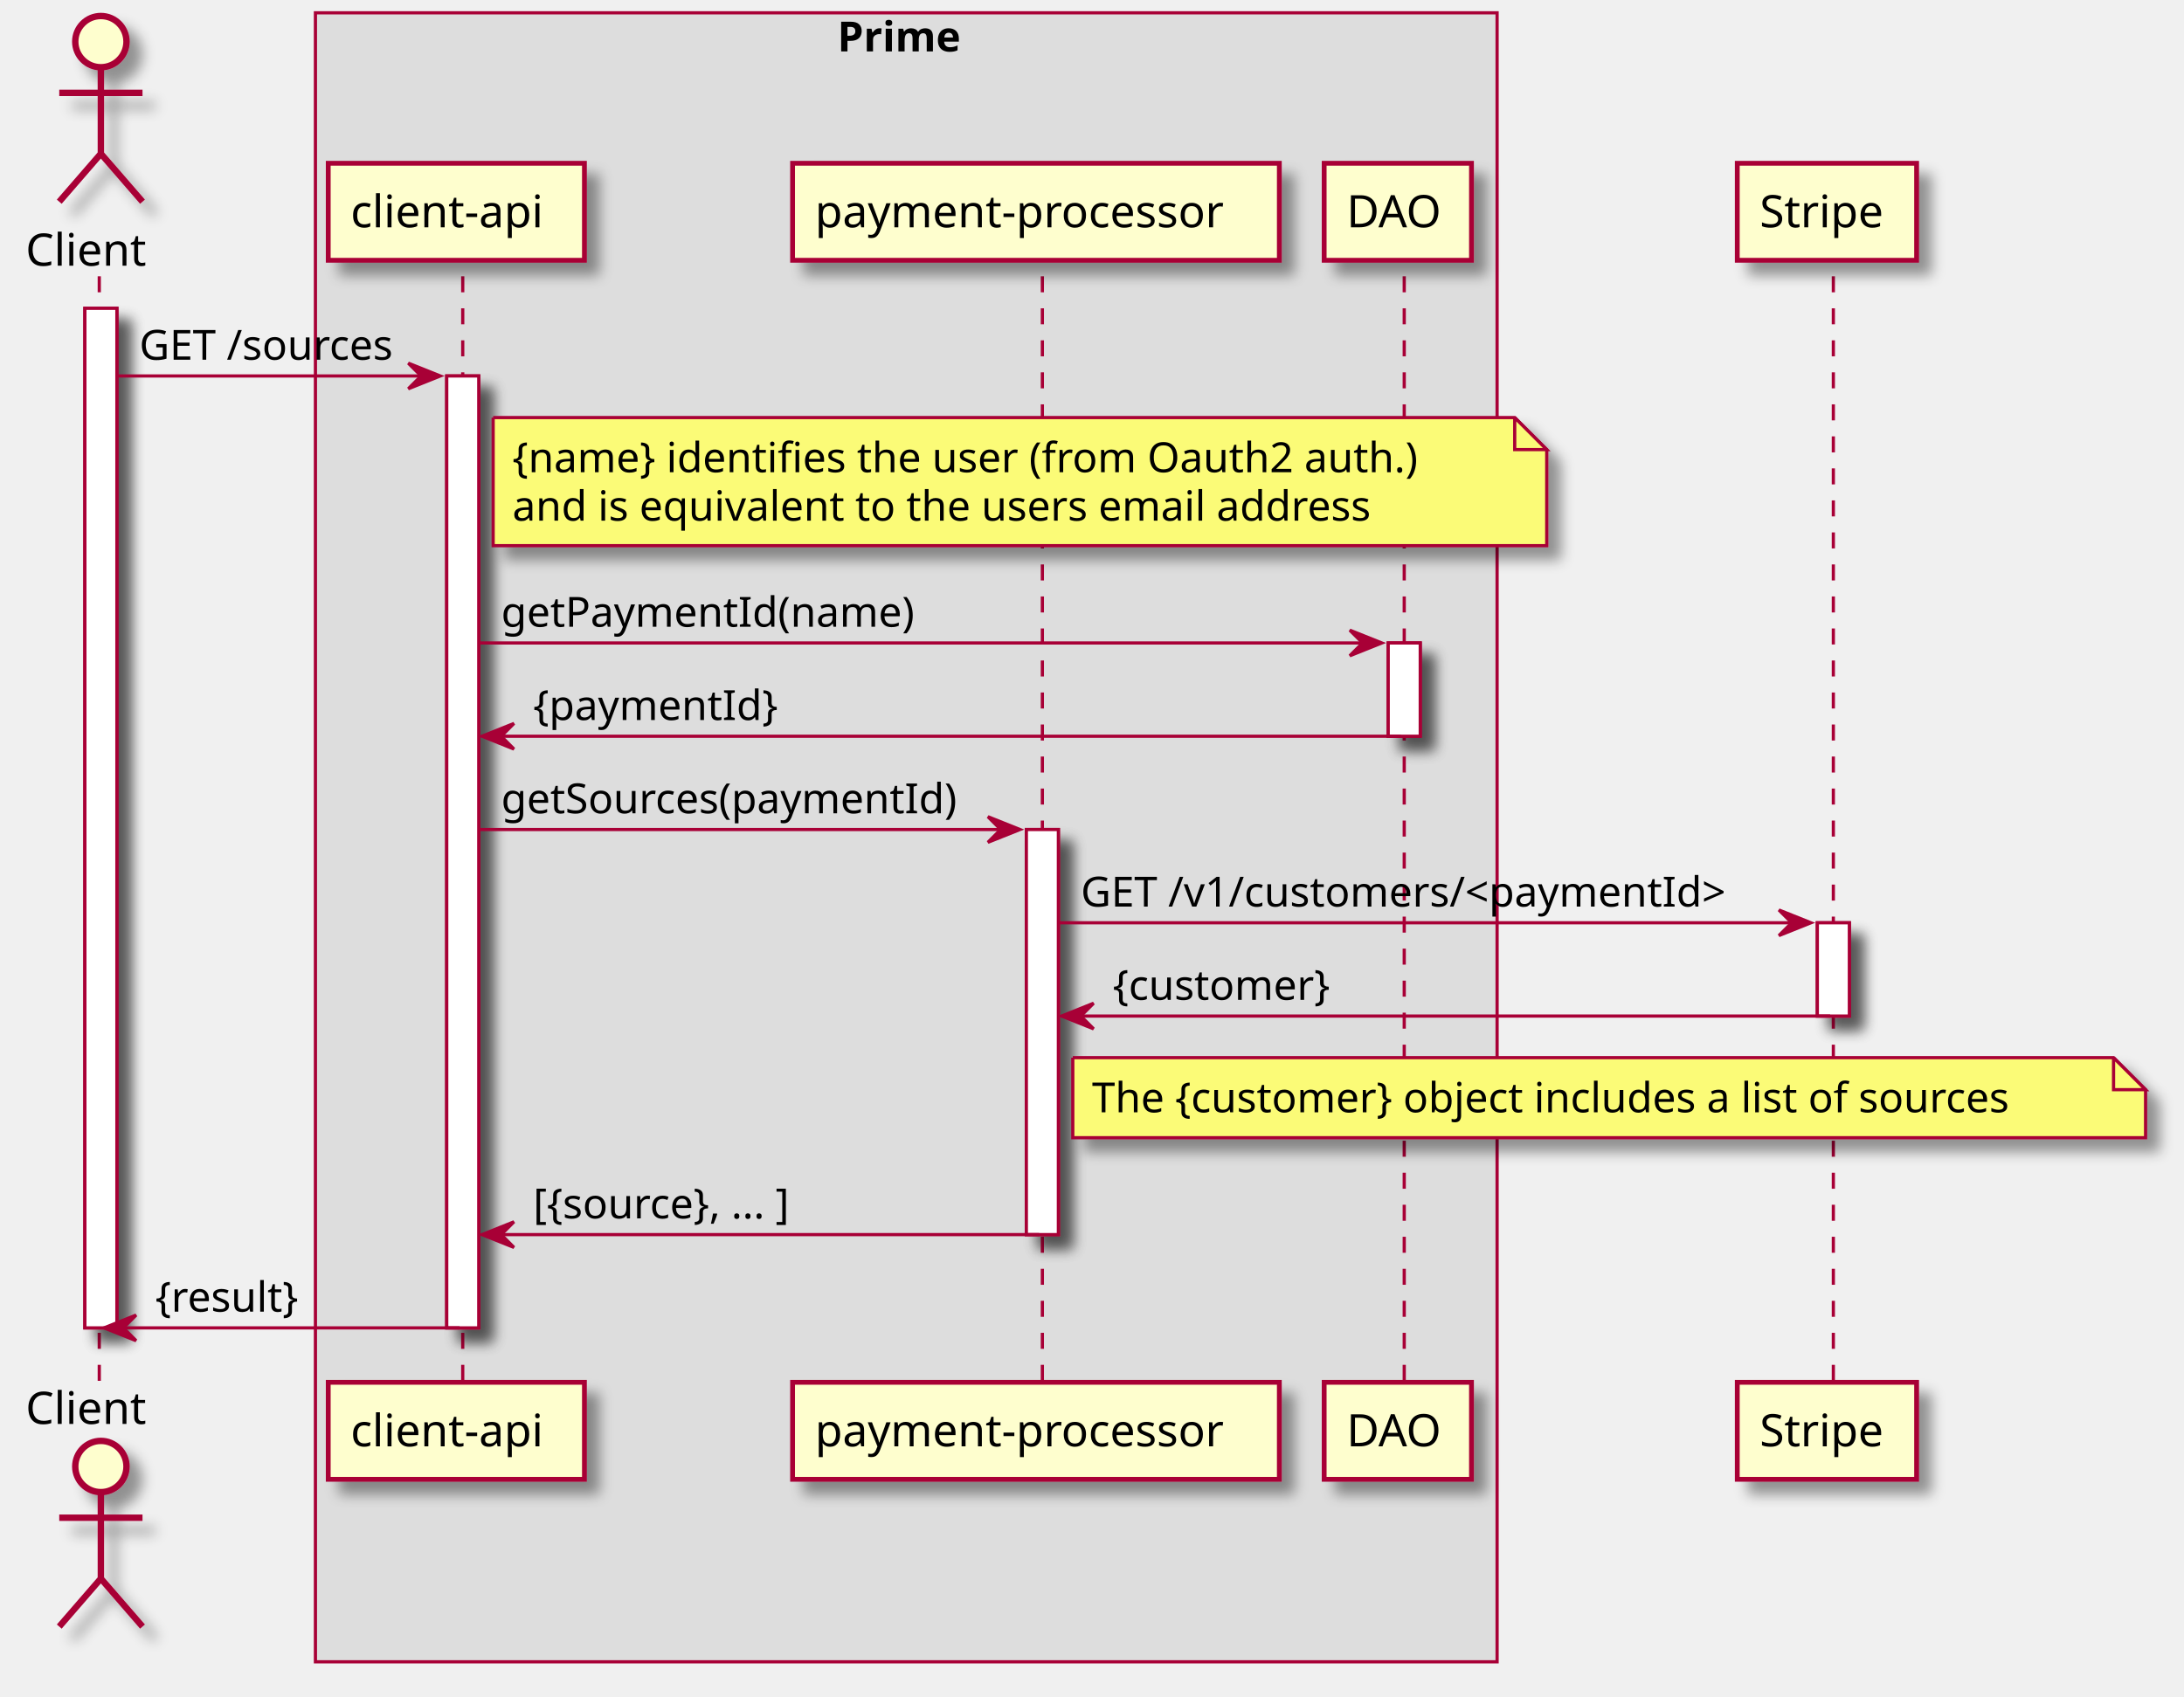
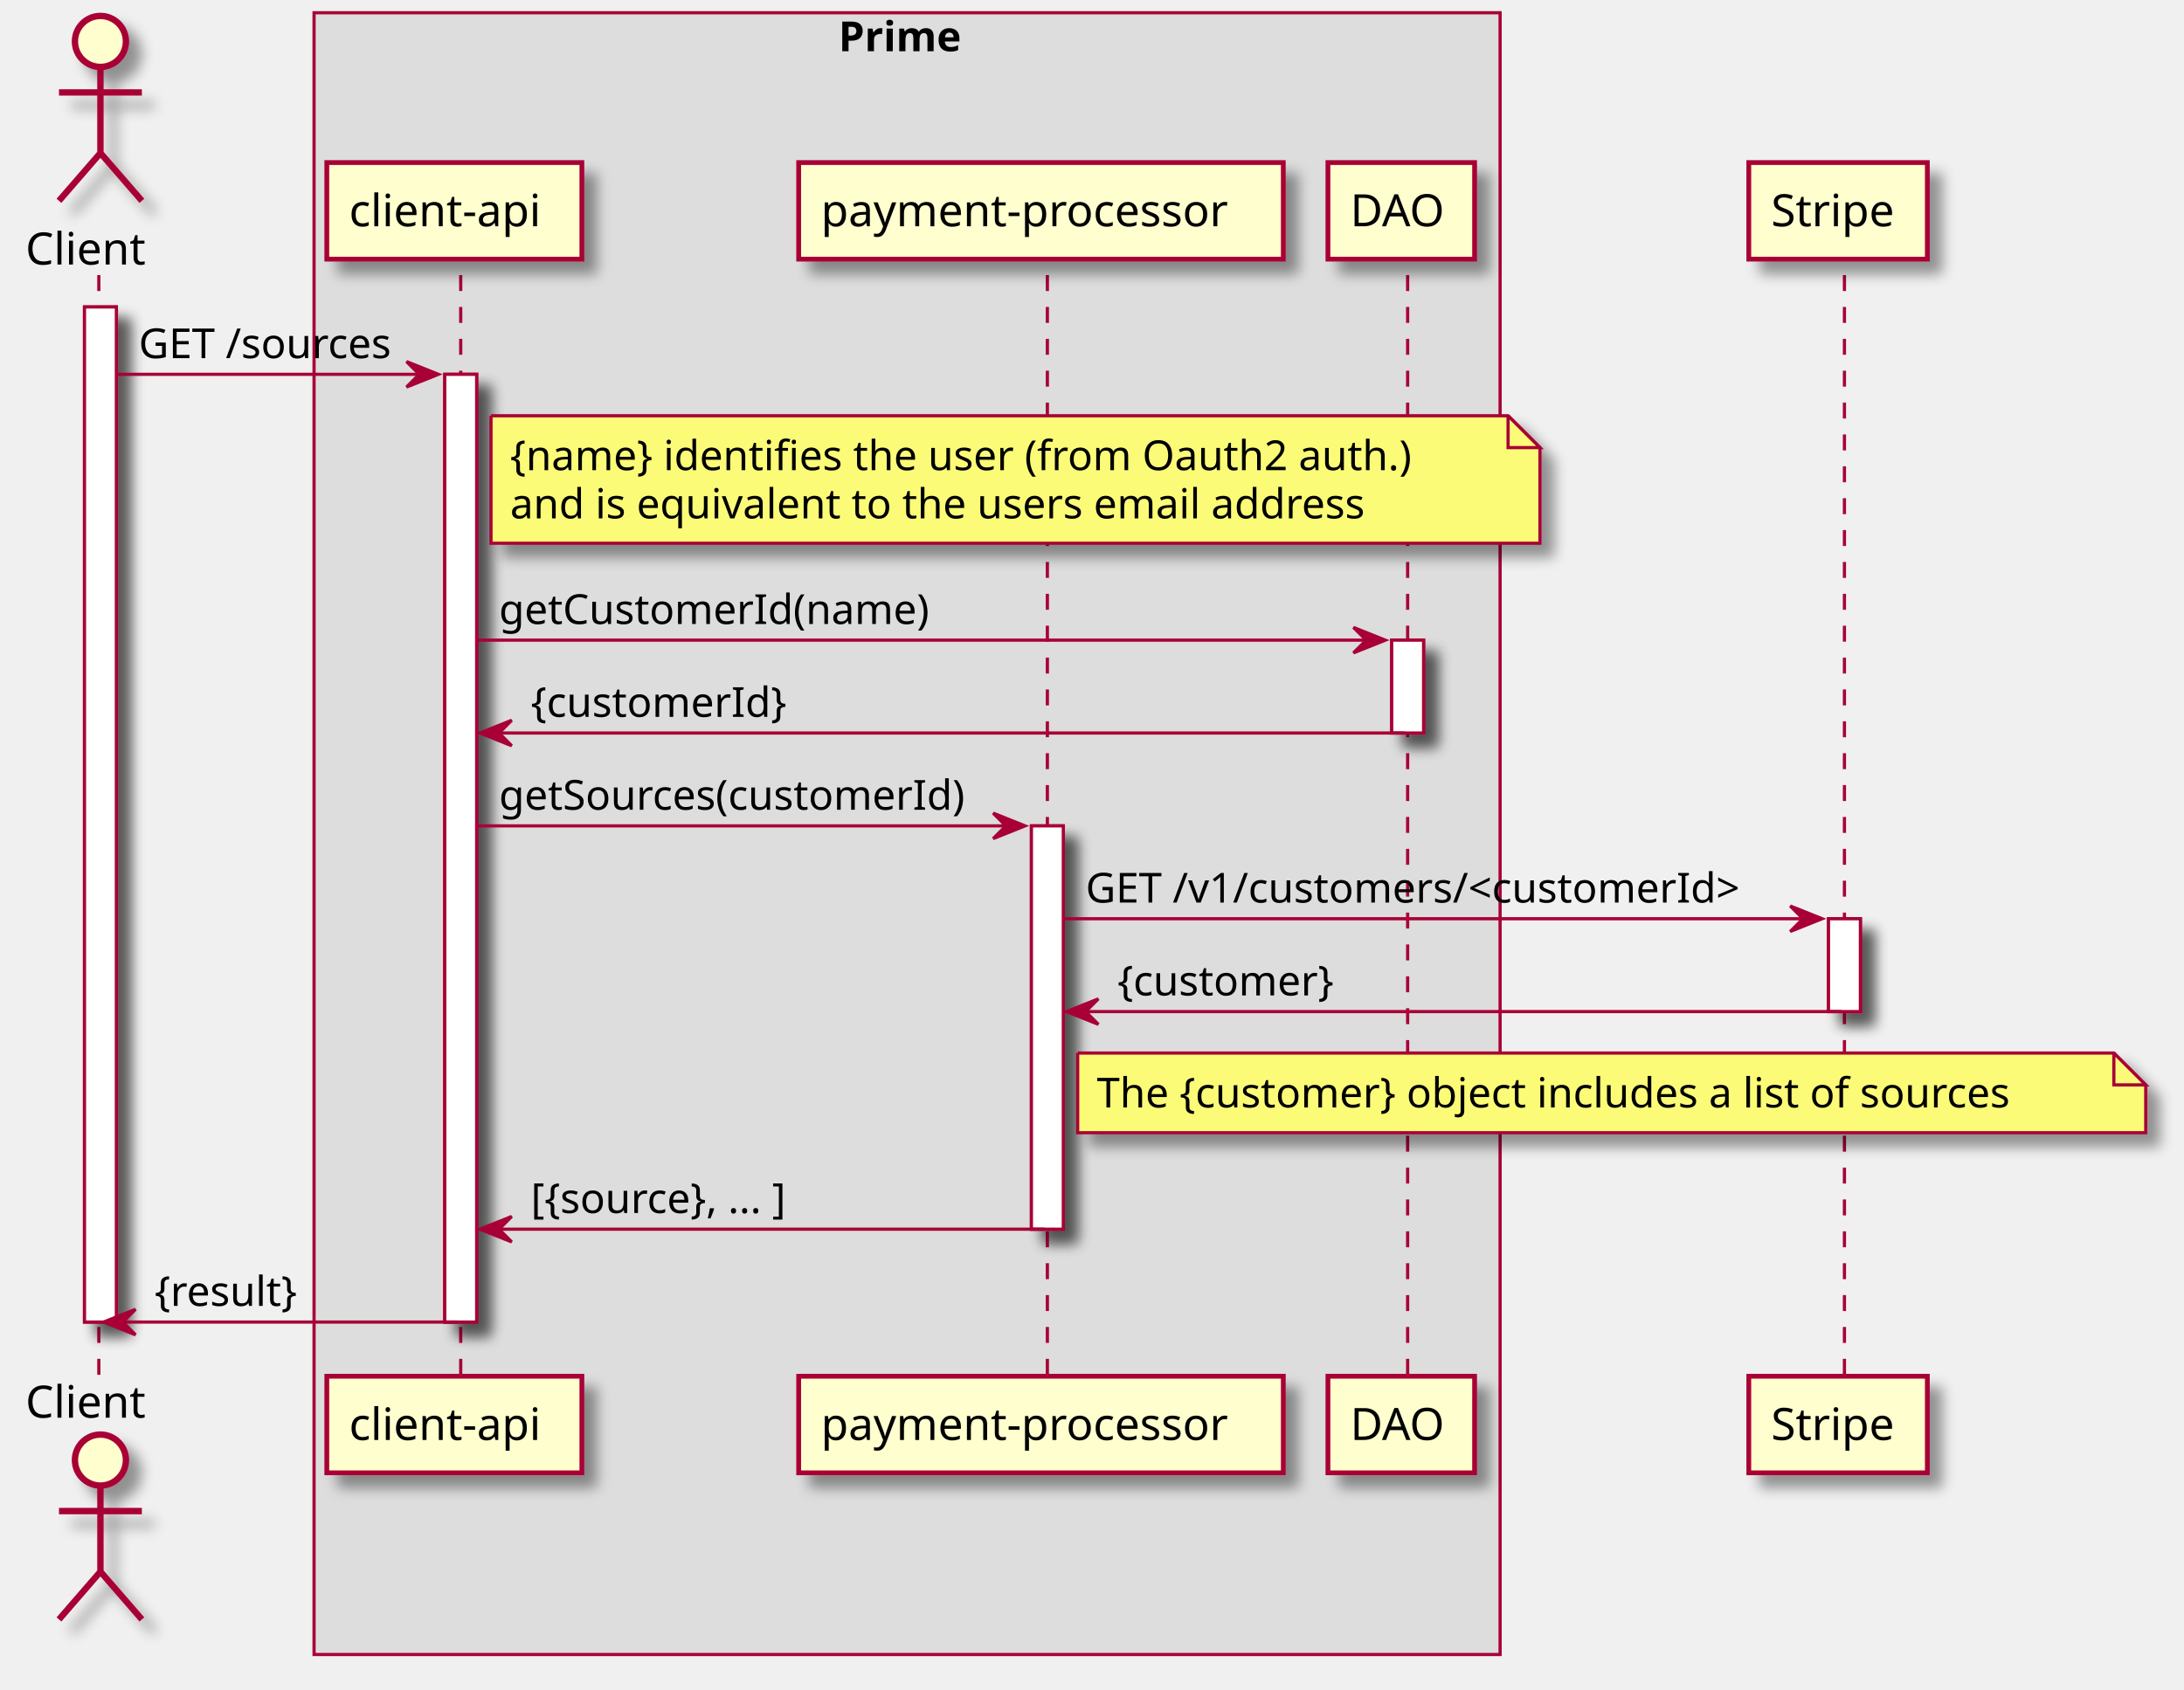
- <svg xmlns="http://www.w3.org/2000/svg" contentScriptType="application/ecmascript" contentStyleType="text/css" height="530px" preserveAspectRatio="none" style="width:682px;height:530px;" version="1.1" viewBox="0 0 682 530" width="682px" zoomAndPan="magnify">
+ <svg xmlns="http://www.w3.org/2000/svg" contentScriptType="application/ecmascript" contentStyleType="text/css" height="530px" preserveAspectRatio="none" style="width:685px;height:530px;" version="1.1" viewBox="0 0 685 530" width="685px" zoomAndPan="magnify">
  <defs>
-     <filter height="300%" id="fqn2o80pf1mhm" width="300%" x="-1" y="-1">
+     <filter height="300%" id="fch3rgzsbciaw" width="300%" x="-1" y="-1">
      <feGaussianBlur result="blurOut" stdDeviation="2.0" />
      <feColorMatrix in="blurOut" result="blurOut2" type="matrix" values="0 0 0 0 0 0 0 0 0 0 0 0 0 0 0 0 0 0 .4 0" />
      <feOffset dx="4.0" dy="4.0" in="blurOut2" result="blurOut3" />
      <feBlend in="SourceGraphic" in2="blurOut3" mode="normal" />
    </filter>
  </defs>
  <g>
-     <rect fill="#DDDDDD" height="515.055" style="stroke: #A80036; stroke-width: 1.0;" width="369" x="98.5" y="4" />
-     <text fill="#000000" font-family="sans-serif" font-size="13" font-weight="bold" lengthAdjust="spacingAndGlyphs" textLength="43" x="261.5" y="16.067">Prime</text>
-     <rect fill="#FFFFFF" filter="url(#fqn2o80pf1mhm)" height="318.461" style="stroke: #A80036; stroke-width: 1.0;" width="10" x="26.5" y="96.297" />
-     <rect fill="#FFFFFF" filter="url(#fqn2o80pf1mhm)" height="297.328" style="stroke: #A80036; stroke-width: 1.0;" width="10" x="139.5" y="117.43" />
-     <rect fill="#FFFFFF" filter="url(#fqn2o80pf1mhm)" height="126.531" style="stroke: #A80036; stroke-width: 1.0;" width="10" x="320.5" y="259.094" />
-     <rect fill="#FFFFFF" filter="url(#fqn2o80pf1mhm)" height="29.133" style="stroke: #A80036; stroke-width: 1.0;" width="10" x="433.5" y="200.828" />
-     <rect fill="#FFFFFF" filter="url(#fqn2o80pf1mhm)" height="29.133" style="stroke: #A80036; stroke-width: 1.0;" width="10" x="567.5" y="288.227" />
+     <rect fill="#DDDDDD" height="515.055" style="stroke: #A80036; stroke-width: 1.0;" width="372" x="98.5" y="4" />
+     <text fill="#000000" font-family="sans-serif" font-size="13" font-weight="bold" lengthAdjust="spacingAndGlyphs" textLength="43" x="263" y="16.067">Prime</text>
+     <rect fill="#FFFFFF" filter="url(#fch3rgzsbciaw)" height="318.461" style="stroke: #A80036; stroke-width: 1.0;" width="10" x="26.5" y="96.297" />
+     <rect fill="#FFFFFF" filter="url(#fch3rgzsbciaw)" height="297.328" style="stroke: #A80036; stroke-width: 1.0;" width="10" x="139.5" y="117.43" />
+     <rect fill="#FFFFFF" filter="url(#fch3rgzsbciaw)" height="126.531" style="stroke: #A80036; stroke-width: 1.0;" width="10" x="323.5" y="259.094" />
+     <rect fill="#FFFFFF" filter="url(#fch3rgzsbciaw)" height="29.133" style="stroke: #A80036; stroke-width: 1.0;" width="10" x="436.5" y="200.828" />
+     <rect fill="#FFFFFF" filter="url(#fch3rgzsbciaw)" height="29.133" style="stroke: #A80036; stroke-width: 1.0;" width="10" x="573.5" y="288.227" />
    <line style="stroke: #A80036; stroke-width: 1.0; stroke-dasharray: 5.0,5.0;" x1="31" x2="31" y1="86.297" y2="432.758" />
    <line style="stroke: #A80036; stroke-width: 1.0; stroke-dasharray: 5.0,5.0;" x1="144.5" x2="144.5" y1="86.297" y2="432.758" />
-     <line style="stroke: #A80036; stroke-width: 1.0; stroke-dasharray: 5.0,5.0;" x1="325.5" x2="325.5" y1="86.297" y2="432.758" />
-     <line style="stroke: #A80036; stroke-width: 1.0; stroke-dasharray: 5.0,5.0;" x1="438.5" x2="438.5" y1="86.297" y2="432.758" />
-     <line style="stroke: #A80036; stroke-width: 1.0; stroke-dasharray: 5.0,5.0;" x1="572.5" x2="572.5" y1="86.297" y2="432.758" />
+     <line style="stroke: #A80036; stroke-width: 1.0; stroke-dasharray: 5.0,5.0;" x1="328.5" x2="328.5" y1="86.297" y2="432.758" />
+     <line style="stroke: #A80036; stroke-width: 1.0; stroke-dasharray: 5.0,5.0;" x1="441.5" x2="441.5" y1="86.297" y2="432.758" />
+     <line style="stroke: #A80036; stroke-width: 1.0; stroke-dasharray: 5.0,5.0;" x1="578.5" x2="578.5" y1="86.297" y2="432.758" />
    <text fill="#000000" font-family="sans-serif" font-size="14" lengthAdjust="spacingAndGlyphs" textLength="41" x="8" y="82.995">Client</text>
-     <ellipse cx="31.5" cy="13" fill="#FEFECE" filter="url(#fqn2o80pf1mhm)" rx="8" ry="8" style="stroke: #A80036; stroke-width: 2.0;" />
-     <path d="M31.5,21 L31.5,48 M18.5,29 L44.5,29 M31.5,48 L18.5,63 M31.5,48 L44.5,63 " fill="none" filter="url(#fqn2o80pf1mhm)" style="stroke: #A80036; stroke-width: 2.0;" />
+     <ellipse cx="31.5" cy="13" fill="#FEFECE" filter="url(#fch3rgzsbciaw)" rx="8" ry="8" style="stroke: #A80036; stroke-width: 2.0;" />
+     <path d="M31.5,21 L31.5,48 M18.5,29 L44.5,29 M31.5,48 L18.5,63 M31.5,48 L44.5,63 " fill="none" filter="url(#fch3rgzsbciaw)" style="stroke: #A80036; stroke-width: 2.0;" />
    <text fill="#000000" font-family="sans-serif" font-size="14" lengthAdjust="spacingAndGlyphs" textLength="41" x="8" y="444.753">Client</text>
-     <ellipse cx="31.5" cy="458.055" fill="#FEFECE" filter="url(#fqn2o80pf1mhm)" rx="8" ry="8" style="stroke: #A80036; stroke-width: 2.0;" />
-     <path d="M31.5,466.055 L31.5,493.055 M18.5,474.055 L44.5,474.055 M31.5,493.055 L18.5,508.055 M31.5,493.055 L44.5,508.055 " fill="none" filter="url(#fqn2o80pf1mhm)" style="stroke: #A80036; stroke-width: 2.0;" />
-     <rect fill="#FEFECE" filter="url(#fqn2o80pf1mhm)" height="30.297" style="stroke: #A80036; stroke-width: 1.5;" width="80" x="102.5" y="51" />
+     <ellipse cx="31.5" cy="458.055" fill="#FEFECE" filter="url(#fch3rgzsbciaw)" rx="8" ry="8" style="stroke: #A80036; stroke-width: 2.0;" />
+     <path d="M31.5,466.055 L31.5,493.055 M18.5,474.055 L44.5,474.055 M31.5,493.055 L18.5,508.055 M31.5,493.055 L44.5,508.055 " fill="none" filter="url(#fch3rgzsbciaw)" style="stroke: #A80036; stroke-width: 2.0;" />
+     <rect fill="#FEFECE" filter="url(#fch3rgzsbciaw)" height="30.297" style="stroke: #A80036; stroke-width: 1.5;" width="80" x="102.5" y="51" />
    <text fill="#000000" font-family="sans-serif" font-size="14" lengthAdjust="spacingAndGlyphs" textLength="66" x="109.5" y="70.995">client-api</text>
-     <rect fill="#FEFECE" filter="url(#fqn2o80pf1mhm)" height="30.297" style="stroke: #A80036; stroke-width: 1.5;" width="80" x="102.5" y="431.758" />
+     <rect fill="#FEFECE" filter="url(#fch3rgzsbciaw)" height="30.297" style="stroke: #A80036; stroke-width: 1.5;" width="80" x="102.5" y="431.758" />
    <text fill="#000000" font-family="sans-serif" font-size="14" lengthAdjust="spacingAndGlyphs" textLength="66" x="109.5" y="451.753">client-api</text>
-     <rect fill="#FEFECE" filter="url(#fqn2o80pf1mhm)" height="30.297" style="stroke: #A80036; stroke-width: 1.5;" width="152" x="247.5" y="51" />
-     <text fill="#000000" font-family="sans-serif" font-size="14" lengthAdjust="spacingAndGlyphs" textLength="138" x="254.5" y="70.995">payment-processor</text>
-     <rect fill="#FEFECE" filter="url(#fqn2o80pf1mhm)" height="30.297" style="stroke: #A80036; stroke-width: 1.5;" width="152" x="247.5" y="431.758" />
-     <text fill="#000000" font-family="sans-serif" font-size="14" lengthAdjust="spacingAndGlyphs" textLength="138" x="254.5" y="451.753">payment-processor</text>
-     <rect fill="#FEFECE" filter="url(#fqn2o80pf1mhm)" height="30.297" style="stroke: #A80036; stroke-width: 1.5;" width="46" x="413.5" y="51" />
-     <text fill="#000000" font-family="sans-serif" font-size="14" lengthAdjust="spacingAndGlyphs" textLength="32" x="420.5" y="70.995">DAO</text>
-     <rect fill="#FEFECE" filter="url(#fqn2o80pf1mhm)" height="30.297" style="stroke: #A80036; stroke-width: 1.5;" width="46" x="413.5" y="431.758" />
-     <text fill="#000000" font-family="sans-serif" font-size="14" lengthAdjust="spacingAndGlyphs" textLength="32" x="420.5" y="451.753">DAO</text>
-     <rect fill="#FEFECE" filter="url(#fqn2o80pf1mhm)" height="30.297" style="stroke: #A80036; stroke-width: 1.5;" width="56" x="542.5" y="51" />
-     <text fill="#000000" font-family="sans-serif" font-size="14" lengthAdjust="spacingAndGlyphs" textLength="42" x="549.5" y="70.995">Stripe</text>
-     <rect fill="#FEFECE" filter="url(#fqn2o80pf1mhm)" height="30.297" style="stroke: #A80036; stroke-width: 1.5;" width="56" x="542.5" y="431.758" />
-     <text fill="#000000" font-family="sans-serif" font-size="14" lengthAdjust="spacingAndGlyphs" textLength="42" x="549.5" y="451.753">Stripe</text>
-     <rect fill="#FFFFFF" filter="url(#fqn2o80pf1mhm)" height="318.461" style="stroke: #A80036; stroke-width: 1.0;" width="10" x="26.5" y="96.297" />
-     <rect fill="#FFFFFF" filter="url(#fqn2o80pf1mhm)" height="297.328" style="stroke: #A80036; stroke-width: 1.0;" width="10" x="139.5" y="117.43" />
-     <rect fill="#FFFFFF" filter="url(#fqn2o80pf1mhm)" height="126.531" style="stroke: #A80036; stroke-width: 1.0;" width="10" x="320.5" y="259.094" />
-     <rect fill="#FFFFFF" filter="url(#fqn2o80pf1mhm)" height="29.133" style="stroke: #A80036; stroke-width: 1.0;" width="10" x="433.5" y="200.828" />
-     <rect fill="#FFFFFF" filter="url(#fqn2o80pf1mhm)" height="29.133" style="stroke: #A80036; stroke-width: 1.0;" width="10" x="567.5" y="288.227" />
+     <rect fill="#FEFECE" filter="url(#fch3rgzsbciaw)" height="30.297" style="stroke: #A80036; stroke-width: 1.5;" width="152" x="250.5" y="51" />
+     <text fill="#000000" font-family="sans-serif" font-size="14" lengthAdjust="spacingAndGlyphs" textLength="138" x="257.5" y="70.995">payment-processor</text>
+     <rect fill="#FEFECE" filter="url(#fch3rgzsbciaw)" height="30.297" style="stroke: #A80036; stroke-width: 1.5;" width="152" x="250.5" y="431.758" />
+     <text fill="#000000" font-family="sans-serif" font-size="14" lengthAdjust="spacingAndGlyphs" textLength="138" x="257.5" y="451.753">payment-processor</text>
+     <rect fill="#FEFECE" filter="url(#fch3rgzsbciaw)" height="30.297" style="stroke: #A80036; stroke-width: 1.5;" width="46" x="416.5" y="51" />
+     <text fill="#000000" font-family="sans-serif" font-size="14" lengthAdjust="spacingAndGlyphs" textLength="32" x="423.5" y="70.995">DAO</text>
+     <rect fill="#FEFECE" filter="url(#fch3rgzsbciaw)" height="30.297" style="stroke: #A80036; stroke-width: 1.5;" width="46" x="416.5" y="431.758" />
+     <text fill="#000000" font-family="sans-serif" font-size="14" lengthAdjust="spacingAndGlyphs" textLength="32" x="423.5" y="451.753">DAO</text>
+     <rect fill="#FEFECE" filter="url(#fch3rgzsbciaw)" height="30.297" style="stroke: #A80036; stroke-width: 1.5;" width="56" x="548.5" y="51" />
+     <text fill="#000000" font-family="sans-serif" font-size="14" lengthAdjust="spacingAndGlyphs" textLength="42" x="555.5" y="70.995">Stripe</text>
+     <rect fill="#FEFECE" filter="url(#fch3rgzsbciaw)" height="30.297" style="stroke: #A80036; stroke-width: 1.5;" width="56" x="548.5" y="431.758" />
+     <text fill="#000000" font-family="sans-serif" font-size="14" lengthAdjust="spacingAndGlyphs" textLength="42" x="555.5" y="451.753">Stripe</text>
+     <rect fill="#FFFFFF" filter="url(#fch3rgzsbciaw)" height="318.461" style="stroke: #A80036; stroke-width: 1.0;" width="10" x="26.5" y="96.297" />
+     <rect fill="#FFFFFF" filter="url(#fch3rgzsbciaw)" height="297.328" style="stroke: #A80036; stroke-width: 1.0;" width="10" x="139.5" y="117.43" />
+     <rect fill="#FFFFFF" filter="url(#fch3rgzsbciaw)" height="126.531" style="stroke: #A80036; stroke-width: 1.0;" width="10" x="323.5" y="259.094" />
+     <rect fill="#FFFFFF" filter="url(#fch3rgzsbciaw)" height="29.133" style="stroke: #A80036; stroke-width: 1.0;" width="10" x="436.5" y="200.828" />
+     <rect fill="#FFFFFF" filter="url(#fch3rgzsbciaw)" height="29.133" style="stroke: #A80036; stroke-width: 1.0;" width="10" x="573.5" y="288.227" />
    <polygon fill="#A80036" points="127.5,113.43,137.5,117.43,127.5,121.43,131.5,117.43" style="stroke: #A80036; stroke-width: 1.0;" />
    <line style="stroke: #A80036; stroke-width: 1.0;" x1="36.5" x2="133.5" y1="117.43" y2="117.43" />
    <text fill="#000000" font-family="sans-serif" font-size="13" lengthAdjust="spacingAndGlyphs" textLength="84" x="43.5" y="112.364">GET /sources</text>
-     <path d="M154,130.43 L154,170.43 L483,170.43 L483,140.43 L473,130.43 L154,130.43 " fill="#FBFB77" filter="url(#fqn2o80pf1mhm)" style="stroke: #A80036; stroke-width: 1.0;" />
+     <path d="M154,130.43 L154,170.43 L483,170.43 L483,140.43 L473,130.43 L154,130.43 " fill="#FBFB77" filter="url(#fch3rgzsbciaw)" style="stroke: #A80036; stroke-width: 1.0;" />
    <path d="M473,130.43 L473,140.43 L483,140.43 L473,130.43 " fill="#FBFB77" style="stroke: #A80036; stroke-width: 1.0;" />
    <text fill="#000000" font-family="sans-serif" font-size="13" lengthAdjust="spacingAndGlyphs" textLength="308" x="160" y="147.497">{name} identifies the user (from Oauth2 auth.)</text>
    <text fill="#000000" font-family="sans-serif" font-size="13" lengthAdjust="spacingAndGlyphs" textLength="289" x="160" y="162.629">and is equivalent to the users email address</text>
-     <polygon fill="#A80036" points="421.5,196.828,431.5,200.828,421.5,204.828,425.5,200.828" style="stroke: #A80036; stroke-width: 1.0;" />
-     <line style="stroke: #A80036; stroke-width: 1.0;" x1="149.5" x2="427.5" y1="200.828" y2="200.828" />
-     <text fill="#000000" font-family="sans-serif" font-size="13" lengthAdjust="spacingAndGlyphs" textLength="138" x="156.5" y="195.762">getPaymentId(name)</text>
+     <polygon fill="#A80036" points="424.5,196.828,434.5,200.828,424.5,204.828,428.5,200.828" style="stroke: #A80036; stroke-width: 1.0;" />
+     <line style="stroke: #A80036; stroke-width: 1.0;" x1="149.5" x2="430.5" y1="200.828" y2="200.828" />
+     <text fill="#000000" font-family="sans-serif" font-size="13" lengthAdjust="spacingAndGlyphs" textLength="143" x="156.5" y="195.762">getCustomerId(name)</text>
    <polygon fill="#A80036" points="160.5,225.961,150.5,229.961,160.5,233.961,156.5,229.961" style="stroke: #A80036; stroke-width: 1.0;" />
-     <line style="stroke: #A80036; stroke-width: 1.0;" x1="154.5" x2="437.5" y1="229.961" y2="229.961" />
-     <text fill="#000000" font-family="sans-serif" font-size="13" lengthAdjust="spacingAndGlyphs" textLength="86" x="166.5" y="224.895">{paymentId}</text>
-     <polygon fill="#A80036" points="308.5,255.094,318.5,259.094,308.5,263.094,312.5,259.094" style="stroke: #A80036; stroke-width: 1.0;" />
-     <line style="stroke: #A80036; stroke-width: 1.0;" x1="149.5" x2="314.5" y1="259.094" y2="259.094" />
-     <text fill="#000000" font-family="sans-serif" font-size="13" lengthAdjust="spacingAndGlyphs" textLength="152" x="156.5" y="254.028">getSources(paymentId)</text>
-     <polygon fill="#A80036" points="555.5,284.227,565.5,288.227,555.5,292.227,559.5,288.227" style="stroke: #A80036; stroke-width: 1.0;" />
-     <line style="stroke: #A80036; stroke-width: 1.0;" x1="330.5" x2="561.5" y1="288.227" y2="288.227" />
-     <text fill="#000000" font-family="sans-serif" font-size="13" lengthAdjust="spacingAndGlyphs" textLength="218" x="337.5" y="283.161">GET /v1/customers/&lt;paymentId&gt;</text>
-     <polygon fill="#A80036" points="341.5,313.359,331.5,317.359,341.5,321.359,337.5,317.359" style="stroke: #A80036; stroke-width: 1.0;" />
-     <line style="stroke: #A80036; stroke-width: 1.0;" x1="335.5" x2="571.5" y1="317.359" y2="317.359" />
-     <text fill="#000000" font-family="sans-serif" font-size="13" lengthAdjust="spacingAndGlyphs" textLength="77" x="347.5" y="312.293">{customer}</text>
-     <path d="M335,330.359 L335,355.359 L670,355.359 L670,340.359 L660,330.359 L335,330.359 " fill="#FBFB77" filter="url(#fqn2o80pf1mhm)" style="stroke: #A80036; stroke-width: 1.0;" />
-     <path d="M660,330.359 L660,340.359 L670,340.359 L660,330.359 " fill="#FBFB77" style="stroke: #A80036; stroke-width: 1.0;" />
-     <text fill="#000000" font-family="sans-serif" font-size="13" lengthAdjust="spacingAndGlyphs" textLength="314" x="341" y="347.426">The {customer} object includes a list of sources</text>
+     <line style="stroke: #A80036; stroke-width: 1.0;" x1="154.5" x2="440.5" y1="229.961" y2="229.961" />
+     <text fill="#000000" font-family="sans-serif" font-size="13" lengthAdjust="spacingAndGlyphs" textLength="89" x="166.5" y="224.895">{customerId}</text>
+     <polygon fill="#A80036" points="311.5,255.094,321.5,259.094,311.5,263.094,315.5,259.094" style="stroke: #A80036; stroke-width: 1.0;" />
+     <line style="stroke: #A80036; stroke-width: 1.0;" x1="149.5" x2="317.5" y1="259.094" y2="259.094" />
+     <text fill="#000000" font-family="sans-serif" font-size="13" lengthAdjust="spacingAndGlyphs" textLength="155" x="156.5" y="254.028">getSources(customerId)</text>
+     <polygon fill="#A80036" points="561.5,284.227,571.5,288.227,561.5,292.227,565.5,288.227" style="stroke: #A80036; stroke-width: 1.0;" />
+     <line style="stroke: #A80036; stroke-width: 1.0;" x1="333.5" x2="567.5" y1="288.227" y2="288.227" />
+     <text fill="#000000" font-family="sans-serif" font-size="13" lengthAdjust="spacingAndGlyphs" textLength="221" x="340.5" y="283.161">GET /v1/customers/&lt;customerId&gt;</text>
+     <polygon fill="#A80036" points="344.5,313.359,334.5,317.359,344.5,321.359,340.5,317.359" style="stroke: #A80036; stroke-width: 1.0;" />
+     <line style="stroke: #A80036; stroke-width: 1.0;" x1="338.5" x2="577.5" y1="317.359" y2="317.359" />
+     <text fill="#000000" font-family="sans-serif" font-size="13" lengthAdjust="spacingAndGlyphs" textLength="77" x="350.5" y="312.293">{customer}</text>
+     <path d="M338,330.359 L338,355.359 L673,355.359 L673,340.359 L663,330.359 L338,330.359 " fill="#FBFB77" filter="url(#fch3rgzsbciaw)" style="stroke: #A80036; stroke-width: 1.0;" />
+     <path d="M663,330.359 L663,340.359 L673,340.359 L663,330.359 " fill="#FBFB77" style="stroke: #A80036; stroke-width: 1.0;" />
+     <text fill="#000000" font-family="sans-serif" font-size="13" lengthAdjust="spacingAndGlyphs" textLength="314" x="344" y="347.426">The {customer} object includes a list of sources</text>
    <polygon fill="#A80036" points="160.5,381.625,150.5,385.625,160.5,389.625,156.5,385.625" style="stroke: #A80036; stroke-width: 1.0;" />
-     <line style="stroke: #A80036; stroke-width: 1.0;" x1="154.5" x2="324.5" y1="385.625" y2="385.625" />
+     <line style="stroke: #A80036; stroke-width: 1.0;" x1="154.5" x2="327.5" y1="385.625" y2="385.625" />
    <text fill="#000000" font-family="sans-serif" font-size="13" lengthAdjust="spacingAndGlyphs" textLength="93" x="166.5" y="380.559">[{source}, ... ]</text>
    <polygon fill="#A80036" points="42.5,410.758,32.5,414.758,42.5,418.758,38.5,414.758" style="stroke: #A80036; stroke-width: 1.0;" />
    <line style="stroke: #A80036; stroke-width: 1.0;" x1="36.5" x2="143.5" y1="414.758" y2="414.758" />
    <text fill="#000000" font-family="sans-serif" font-size="13" lengthAdjust="spacingAndGlyphs" textLength="53" x="48.5" y="409.692">{result}</text>
  </g>
</svg>
